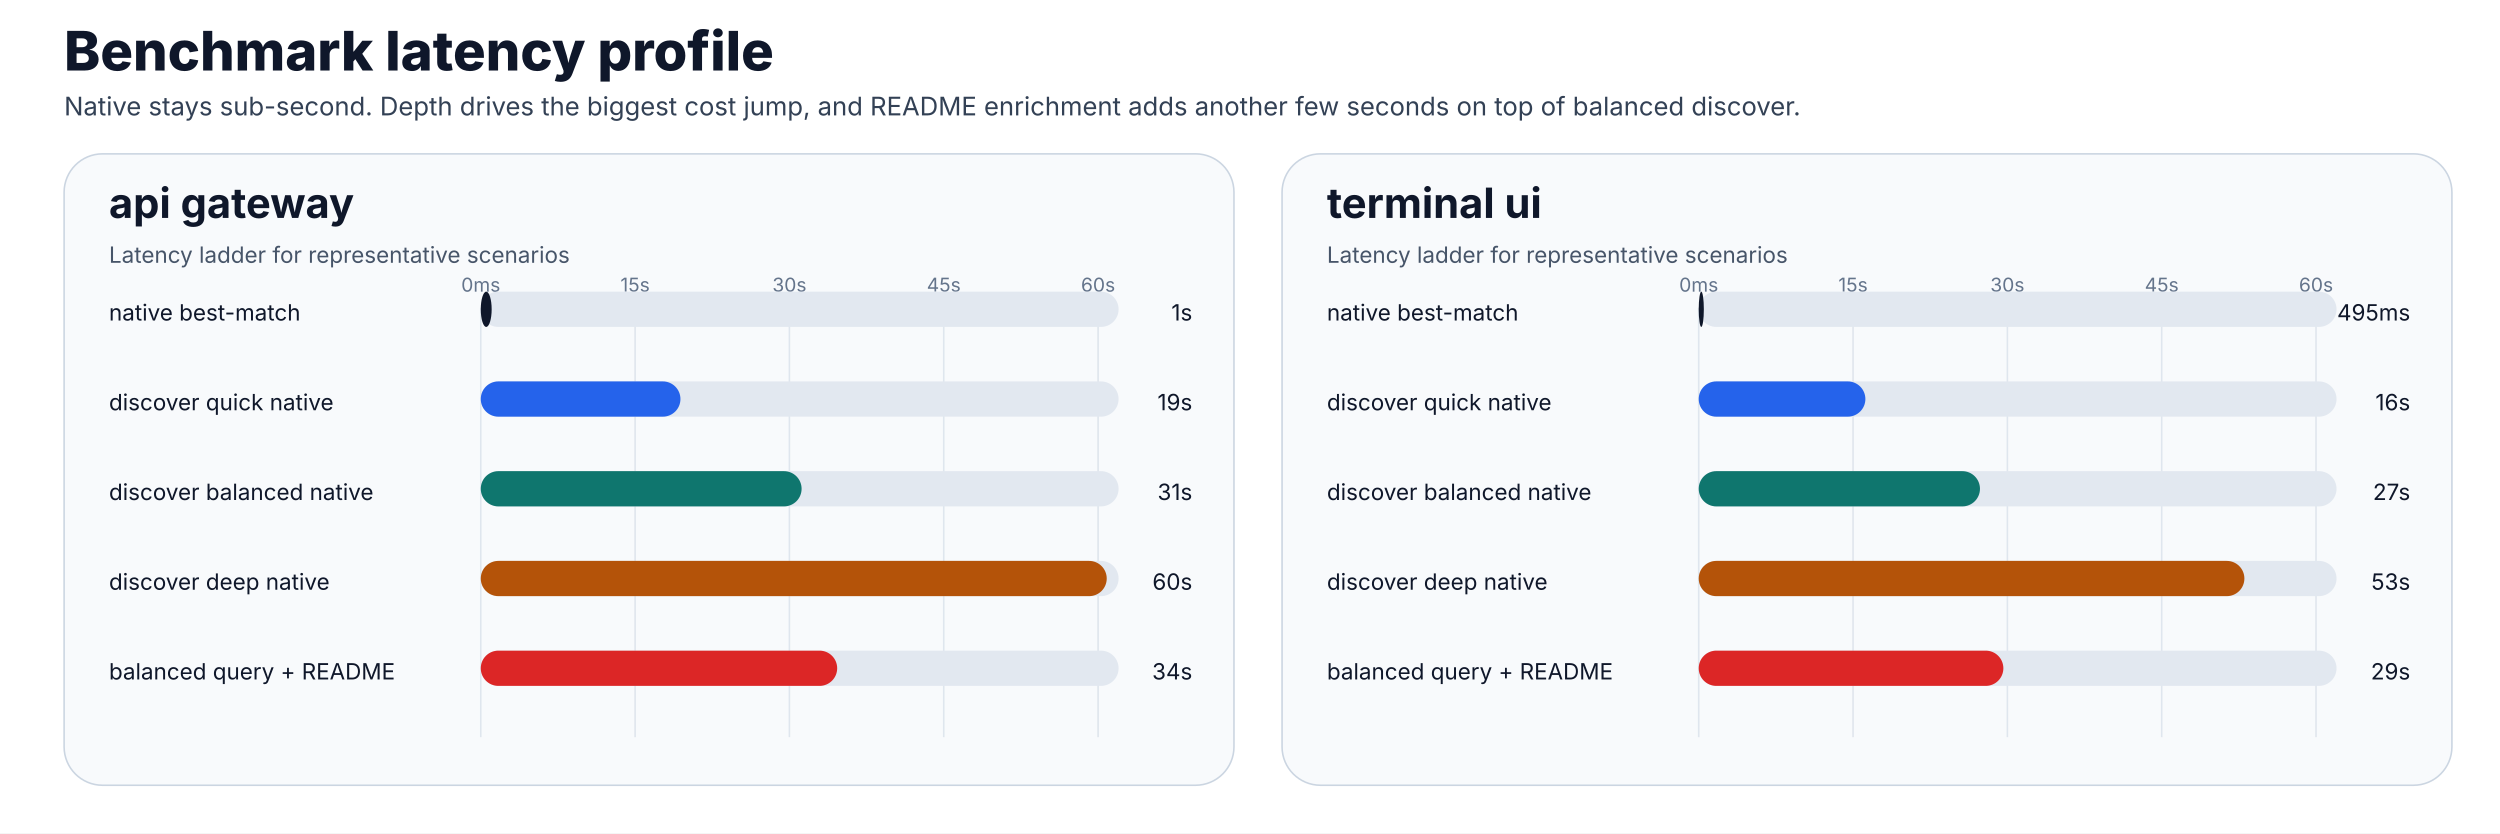
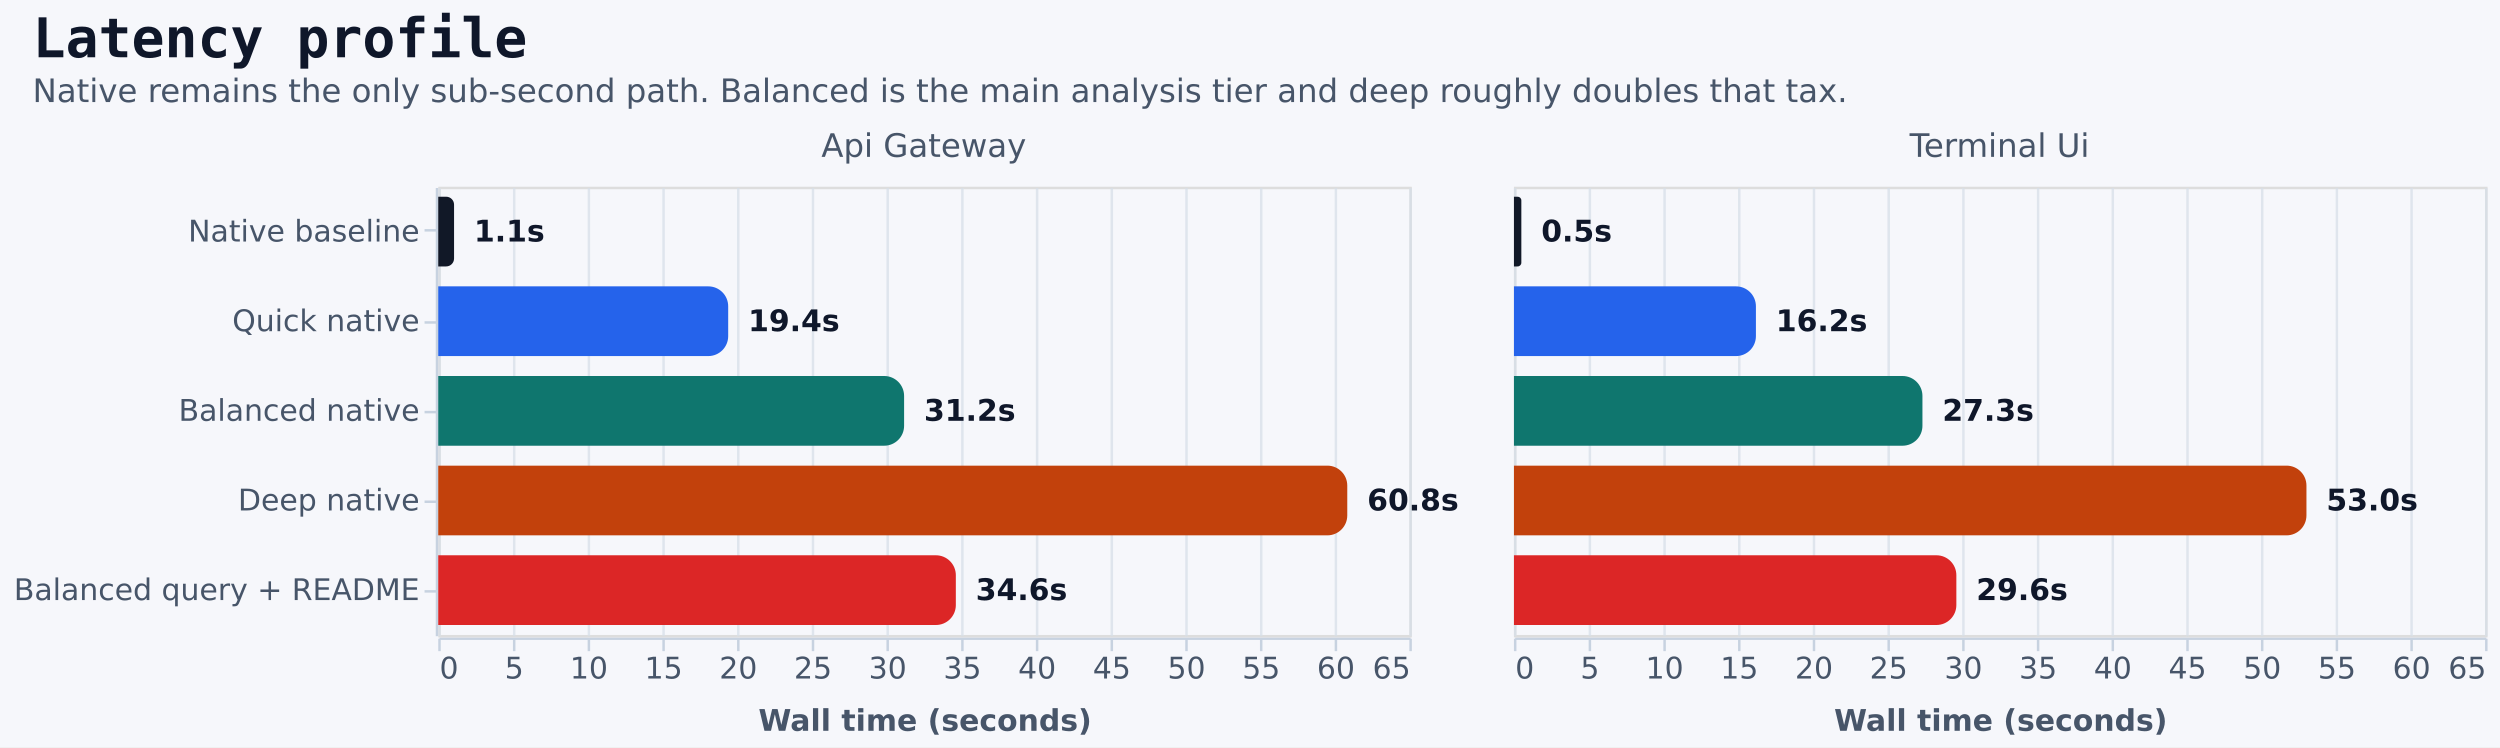
- <svg xmlns="http://www.w3.org/2000/svg" viewBox="0 0 1560 520" width="1560" height="520" role="img">
-   <rect x="0.0" y="0.0" width="1560.0" height="520.0" fill="#ffffff" />
-   <text x="40.0" y="44.0" font-family="Mona Sans, Inter, sans-serif" font-size="34" font-weight="800" fill="#0f172a" text-anchor="start">Benchmark latency profile</text>
-   <text x="40.0" y="72.0" font-family="Mona Sans, Inter, sans-serif" font-size="16" font-weight="400" fill="#334155" text-anchor="start">Native stays sub-second. Depth drives the biggest cost jump, and README enrichment adds another few seconds on top of balanced discover.</text>
-   <rect x="40.0" y="96.0" width="730.0" height="394.0" fill="#f8fafc" rx="24.0" stroke="#cbd5e1" stroke-width="1.0" />
-   <text x="68.0" y="136.0" font-family="Mona Sans, Inter, sans-serif" font-size="26" font-weight="700" fill="#0f172a" text-anchor="start">api gateway</text>
-   <text x="68.0" y="164.0" font-family="Mona Sans, Inter, sans-serif" font-size="14" font-weight="400" fill="#475569" text-anchor="start">Latency ladder for representative scenarios</text>
-   <line x1="300.0" y1="192.0" x2="300.0" y2="460.0" stroke="#cbd5e1" stroke-width="1.0" opacity="0.550" />
-   <text x="300.0" y="182.0" font-family="Mona Sans, Inter, sans-serif" font-size="12" font-weight="400" fill="#64748b" text-anchor="middle">0ms</text>
-   <line x1="396.3" y1="192.0" x2="396.3" y2="460.0" stroke="#cbd5e1" stroke-width="1.0" opacity="0.550" />
-   <text x="396.3" y="182.0" font-family="Mona Sans, Inter, sans-serif" font-size="12" font-weight="400" fill="#64748b" text-anchor="middle">15s</text>
-   <line x1="492.6" y1="192.0" x2="492.6" y2="460.0" stroke="#cbd5e1" stroke-width="1.0" opacity="0.550" />
-   <text x="492.6" y="182.0" font-family="Mona Sans, Inter, sans-serif" font-size="12" font-weight="400" fill="#64748b" text-anchor="middle">30s</text>
-   <line x1="588.9" y1="192.0" x2="588.9" y2="460.0" stroke="#cbd5e1" stroke-width="1.0" opacity="0.550" />
-   <text x="588.9" y="182.0" font-family="Mona Sans, Inter, sans-serif" font-size="12" font-weight="400" fill="#64748b" text-anchor="middle">45s</text>
-   <line x1="685.2" y1="192.0" x2="685.2" y2="460.0" stroke="#cbd5e1" stroke-width="1.0" opacity="0.550" />
-   <text x="685.2" y="182.0" font-family="Mona Sans, Inter, sans-serif" font-size="12" font-weight="400" fill="#64748b" text-anchor="middle">60s</text>
-   <text x="68.0" y="200.0" font-family="Mona Sans, Inter, sans-serif" font-size="14" font-weight="400" fill="#0f172a" text-anchor="start">native best-match</text>
-   <rect x="300.0" y="182.0" width="398.0" height="22.0" fill="#e2e8f0" rx="11.0" />
-   <rect x="300.0" y="182.0" width="6.8" height="22.0" fill="#0f172a" rx="11.0" />
-   <text x="744.0" y="200.0" font-family="Mona Sans, Inter, sans-serif" font-size="14" font-weight="400" fill="#0f172a" text-anchor="end">1s</text>
-   <text x="68.0" y="256.0" font-family="Mona Sans, Inter, sans-serif" font-size="14" font-weight="400" fill="#0f172a" text-anchor="start">discover quick native</text>
-   <rect x="300.0" y="238.0" width="398.0" height="22.0" fill="#e2e8f0" rx="11.0" />
-   <rect x="300.0" y="238.0" width="124.6" height="22.0" fill="#2563eb" rx="11.0" />
-   <text x="744.0" y="256.0" font-family="Mona Sans, Inter, sans-serif" font-size="14" font-weight="400" fill="#0f172a" text-anchor="end">19s</text>
-   <text x="68.0" y="312.0" font-family="Mona Sans, Inter, sans-serif" font-size="14" font-weight="400" fill="#0f172a" text-anchor="start">discover balanced native</text>
-   <rect x="300.0" y="294.0" width="398.0" height="22.0" fill="#e2e8f0" rx="11.0" />
-   <rect x="300.0" y="294.0" width="200.2" height="22.0" fill="#0f766e" rx="11.0" />
-   <text x="744.0" y="312.0" font-family="Mona Sans, Inter, sans-serif" font-size="14" font-weight="400" fill="#0f172a" text-anchor="end">31s</text>
-   <text x="68.0" y="368.0" font-family="Mona Sans, Inter, sans-serif" font-size="14" font-weight="400" fill="#0f172a" text-anchor="start">discover deep native</text>
-   <rect x="300.0" y="350.0" width="398.0" height="22.0" fill="#e2e8f0" rx="11.0" />
-   <rect x="300.0" y="350.0" width="390.6" height="22.0" fill="#b45309" rx="11.0" />
-   <text x="744.0" y="368.0" font-family="Mona Sans, Inter, sans-serif" font-size="14" font-weight="400" fill="#0f172a" text-anchor="end">60s</text>
-   <text x="68.0" y="424.0" font-family="Mona Sans, Inter, sans-serif" font-size="14" font-weight="400" fill="#0f172a" text-anchor="start">balanced query + README</text>
-   <rect x="300.0" y="406.0" width="398.0" height="22.0" fill="#e2e8f0" rx="11.0" />
-   <rect x="300.0" y="406.0" width="222.4" height="22.0" fill="#dc2626" rx="11.0" />
-   <text x="744.0" y="424.0" font-family="Mona Sans, Inter, sans-serif" font-size="14" font-weight="400" fill="#0f172a" text-anchor="end">34s</text>
-   <rect x="800.0" y="96.0" width="730.0" height="394.0" fill="#f8fafc" rx="24.0" stroke="#cbd5e1" stroke-width="1.0" />
-   <text x="828.0" y="136.0" font-family="Mona Sans, Inter, sans-serif" font-size="26" font-weight="700" fill="#0f172a" text-anchor="start">terminal ui</text>
-   <text x="828.0" y="164.0" font-family="Mona Sans, Inter, sans-serif" font-size="14" font-weight="400" fill="#475569" text-anchor="start">Latency ladder for representative scenarios</text>
-   <line x1="1060.0" y1="192.0" x2="1060.0" y2="460.0" stroke="#cbd5e1" stroke-width="1.0" opacity="0.550" />
-   <text x="1060.0" y="182.0" font-family="Mona Sans, Inter, sans-serif" font-size="12" font-weight="400" fill="#64748b" text-anchor="middle">0ms</text>
-   <line x1="1156.3" y1="192.0" x2="1156.3" y2="460.0" stroke="#cbd5e1" stroke-width="1.0" opacity="0.550" />
-   <text x="1156.3" y="182.0" font-family="Mona Sans, Inter, sans-serif" font-size="12" font-weight="400" fill="#64748b" text-anchor="middle">15s</text>
-   <line x1="1252.6" y1="192.0" x2="1252.6" y2="460.0" stroke="#cbd5e1" stroke-width="1.0" opacity="0.550" />
-   <text x="1252.6" y="182.0" font-family="Mona Sans, Inter, sans-serif" font-size="12" font-weight="400" fill="#64748b" text-anchor="middle">30s</text>
-   <line x1="1348.9" y1="192.0" x2="1348.9" y2="460.0" stroke="#cbd5e1" stroke-width="1.0" opacity="0.550" />
-   <text x="1348.9" y="182.0" font-family="Mona Sans, Inter, sans-serif" font-size="12" font-weight="400" fill="#64748b" text-anchor="middle">45s</text>
-   <line x1="1445.2" y1="192.0" x2="1445.2" y2="460.0" stroke="#cbd5e1" stroke-width="1.0" opacity="0.550" />
-   <text x="1445.2" y="182.0" font-family="Mona Sans, Inter, sans-serif" font-size="12" font-weight="400" fill="#64748b" text-anchor="middle">60s</text>
-   <text x="828.0" y="200.0" font-family="Mona Sans, Inter, sans-serif" font-size="14" font-weight="400" fill="#0f172a" text-anchor="start">native best-match</text>
-   <rect x="1060.0" y="182.0" width="398.0" height="22.0" fill="#e2e8f0" rx="11.0" />
-   <rect x="1060.0" y="182.0" width="3.2" height="22.0" fill="#0f172a" rx="11.0" />
-   <text x="1504.0" y="200.0" font-family="Mona Sans, Inter, sans-serif" font-size="14" font-weight="400" fill="#0f172a" text-anchor="end">495ms</text>
-   <text x="828.0" y="256.0" font-family="Mona Sans, Inter, sans-serif" font-size="14" font-weight="400" fill="#0f172a" text-anchor="start">discover quick native</text>
-   <rect x="1060.0" y="238.0" width="398.0" height="22.0" fill="#e2e8f0" rx="11.0" />
-   <rect x="1060.0" y="238.0" width="104.0" height="22.0" fill="#2563eb" rx="11.0" />
-   <text x="1504.0" y="256.0" font-family="Mona Sans, Inter, sans-serif" font-size="14" font-weight="400" fill="#0f172a" text-anchor="end">16s</text>
-   <text x="828.0" y="312.0" font-family="Mona Sans, Inter, sans-serif" font-size="14" font-weight="400" fill="#0f172a" text-anchor="start">discover balanced native</text>
-   <rect x="1060.0" y="294.0" width="398.0" height="22.0" fill="#e2e8f0" rx="11.0" />
-   <rect x="1060.0" y="294.0" width="175.5" height="22.0" fill="#0f766e" rx="11.0" />
-   <text x="1504.0" y="312.0" font-family="Mona Sans, Inter, sans-serif" font-size="14" font-weight="400" fill="#0f172a" text-anchor="end">27s</text>
-   <text x="828.0" y="368.0" font-family="Mona Sans, Inter, sans-serif" font-size="14" font-weight="400" fill="#0f172a" text-anchor="start">discover deep native</text>
-   <rect x="1060.0" y="350.0" width="398.0" height="22.0" fill="#e2e8f0" rx="11.0" />
-   <rect x="1060.0" y="350.0" width="340.5" height="22.0" fill="#b45309" rx="11.0" />
-   <text x="1504.0" y="368.0" font-family="Mona Sans, Inter, sans-serif" font-size="14" font-weight="400" fill="#0f172a" text-anchor="end">53s</text>
-   <text x="828.0" y="424.0" font-family="Mona Sans, Inter, sans-serif" font-size="14" font-weight="400" fill="#0f172a" text-anchor="start">balanced query + README</text>
-   <rect x="1060.0" y="406.0" width="398.0" height="22.0" fill="#e2e8f0" rx="11.0" />
-   <rect x="1060.0" y="406.0" width="190.1" height="22.0" fill="#dc2626" rx="11.0" />
-   <text x="1504.0" y="424.0" font-family="Mona Sans, Inter, sans-serif" font-size="14" font-weight="400" fill="#0f172a" text-anchor="end">29s</text>
+ <svg xmlns="http://www.w3.org/2000/svg" version="1.1" class="marks" width="1004" height="300" viewBox="0 0 1004 300">
+   <rect width="1004" height="300" fill="#f6f7fb" />
+   <g fill="none" stroke-miterlimit="10" transform="translate(176,75)">
+     <g class="mark-group role-frame root" role="graphics-object" aria-roledescription="group mark container">
+       <g transform="translate(0,0)">
+         <path class="background" aria-hidden="true" d="M0,0h0v0h0Z" />
+         <g>
+           <g class="mark-group role-row-header row_header" role="graphics-object" aria-roledescription="group mark container">
+             <g transform="translate(-1,0)">
+               <path class="background" aria-hidden="true" d="M0,0h0v180h0Z" />
+               <g>
+                 <g class="mark-group role-axis" role="graphics-symbol" aria-roledescription="axis" aria-label="Y-axis for a discrete scale with 5 values: Native baseline, Quick native, Balanced native, Deep native, Balanced query + README">
+                   <g transform="translate(0.5,0.5)">
+                     <path class="background" aria-hidden="true" d="M0,0h0v0h0Z" pointer-events="none" />
+                     <g>
+                       <g class="mark-rule role-axis-tick" pointer-events="none">
+                         <line transform="translate(0,17)" x2="-5" y2="0" stroke="#c7d2e0" stroke-width="1" opacity="1" />
+                         <line transform="translate(0,54)" x2="-5" y2="0" stroke="#c7d2e0" stroke-width="1" opacity="1" />
+                         <line transform="translate(0,90)" x2="-5" y2="0" stroke="#c7d2e0" stroke-width="1" opacity="1" />
+                         <line transform="translate(0,126)" x2="-5" y2="0" stroke="#c7d2e0" stroke-width="1" opacity="1" />
+                         <line transform="translate(0,162)" x2="-5" y2="0" stroke="#c7d2e0" stroke-width="1" opacity="1" />
+                       </g>
+                       <g class="mark-text role-axis-label" pointer-events="none">
+                         <text text-anchor="end" transform="translate(-7,21.5)" font-family="Mona Sans, DejaVu Sans, Arial, sans-serif" font-size="12px" fill="#475569" opacity="1">Native baseline</text>
+                         <text text-anchor="end" transform="translate(-7,57.5)" font-family="Mona Sans, DejaVu Sans, Arial, sans-serif" font-size="12px" fill="#475569" opacity="1">Quick native</text>
+                         <text text-anchor="end" transform="translate(-7,93.5)" font-family="Mona Sans, DejaVu Sans, Arial, sans-serif" font-size="12px" fill="#475569" opacity="1">Balanced native</text>
+                         <text text-anchor="end" transform="translate(-7,129.5)" font-family="Mona Sans, DejaVu Sans, Arial, sans-serif" font-size="12px" fill="#475569" opacity="1">Deep native</text>
+                         <text text-anchor="end" transform="translate(-7,165.5)" font-family="Mona Sans, DejaVu Sans, Arial, sans-serif" font-size="12px" fill="#475569" opacity="1">Balanced query + README</text>
+                       </g>
+                       <g class="mark-rule role-axis-domain" pointer-events="none">
+                         <line transform="translate(0,0)" x2="0" y2="180" stroke="#c7d2e0" stroke-width="1" opacity="1" />
+                       </g>
+                     </g>
+                     <path class="foreground" aria-hidden="true" d="" pointer-events="none" display="none" />
+                   </g>
+                 </g>
+               </g>
+               <path class="foreground" aria-hidden="true" d="" display="none" />
+             </g>
+           </g>
+           <g class="mark-group role-column-header column_header" role="graphics-object" aria-roledescription="group mark container">
+             <g transform="translate(0,-1)">
+               <path class="background" aria-hidden="true" d="M0,0h390v0h-390Z" />
+               <g>
+                 <g class="mark-group role-title">
+                   <g transform="translate(195,-21)">
+                     <path class="background" aria-hidden="true" d="M0,0h0v0h0Z" pointer-events="none" />
+                     <g>
+                       <g class="mark-text role-title-text" role="graphics-symbol" aria-roledescription="title" aria-label="Title text 'Api Gateway'" pointer-events="none">
+                         <text text-anchor="middle" transform="translate(0,10)" font-family="Mona Sans, DejaVu Sans, Arial, sans-serif" font-size="13px" fill="#475569" opacity="1">Api Gateway</text>
+                       </g>
+                     </g>
+                     <path class="foreground" aria-hidden="true" d="" pointer-events="none" display="none" />
+                   </g>
+                 </g>
+               </g>
+               <path class="foreground" aria-hidden="true" d="" display="none" />
+             </g>
+             <g transform="translate(432,-1)">
+               <path class="background" aria-hidden="true" d="M0,0h390v0h-390Z" />
+               <g>
+                 <g class="mark-group role-title">
+                   <g transform="translate(195,-21)">
+                     <path class="background" aria-hidden="true" d="M0,0h0v0h0Z" pointer-events="none" />
+                     <g>
+                       <g class="mark-text role-title-text" role="graphics-symbol" aria-roledescription="title" aria-label="Title text 'Terminal Ui'" pointer-events="none">
+                         <text text-anchor="middle" transform="translate(0,10)" font-family="Mona Sans, DejaVu Sans, Arial, sans-serif" font-size="13px" fill="#475569" opacity="1">Terminal Ui</text>
+                       </g>
+                     </g>
+                     <path class="foreground" aria-hidden="true" d="" pointer-events="none" display="none" />
+                   </g>
+                 </g>
+               </g>
+               <path class="foreground" aria-hidden="true" d="" display="none" />
+             </g>
+           </g>
+           <g class="mark-group role-column-footer column_footer" role="graphics-object" aria-roledescription="group mark container">
+             <g transform="translate(0,181)">
+               <path class="background" aria-hidden="true" d="M0,0h390v0h-390Z" />
+               <g>
+                 <g class="mark-group role-axis" role="graphics-symbol" aria-roledescription="axis" aria-label="X-axis titled 'Wall time (seconds)' for a linear scale with values from 0 to 65">
+                   <g transform="translate(0.5,0.5)">
+                     <path class="background" aria-hidden="true" d="M0,0h0v0h0Z" pointer-events="none" />
+                     <g>
+                       <g class="mark-rule role-axis-tick" pointer-events="none">
+                         <line transform="translate(0,0)" x2="0" y2="5" stroke="#c7d2e0" stroke-width="1" opacity="1" />
+                         <line transform="translate(30,0)" x2="0" y2="5" stroke="#c7d2e0" stroke-width="1" opacity="1" />
+                         <line transform="translate(60,0)" x2="0" y2="5" stroke="#c7d2e0" stroke-width="1" opacity="1" />
+                         <line transform="translate(90,0)" x2="0" y2="5" stroke="#c7d2e0" stroke-width="1" opacity="1" />
+                         <line transform="translate(120,0)" x2="0" y2="5" stroke="#c7d2e0" stroke-width="1" opacity="1" />
+                         <line transform="translate(150,0)" x2="0" y2="5" stroke="#c7d2e0" stroke-width="1" opacity="1" />
+                         <line transform="translate(180,0)" x2="0" y2="5" stroke="#c7d2e0" stroke-width="1" opacity="1" />
+                         <line transform="translate(210,0)" x2="0" y2="5" stroke="#c7d2e0" stroke-width="1" opacity="1" />
+                         <line transform="translate(240,0)" x2="0" y2="5" stroke="#c7d2e0" stroke-width="1" opacity="1" />
+                         <line transform="translate(270,0)" x2="0" y2="5" stroke="#c7d2e0" stroke-width="1" opacity="1" />
+                         <line transform="translate(300,0)" x2="0" y2="5" stroke="#c7d2e0" stroke-width="1" opacity="1" />
+                         <line transform="translate(330,0)" x2="0" y2="5" stroke="#c7d2e0" stroke-width="1" opacity="1" />
+                         <line transform="translate(360,0)" x2="0" y2="5" stroke="#c7d2e0" stroke-width="1" opacity="1" />
+                         <line transform="translate(390,0)" x2="0" y2="5" stroke="#c7d2e0" stroke-width="1" opacity="1" />
+                       </g>
+                       <g class="mark-text role-axis-label" pointer-events="none">
+                         <text text-anchor="start" transform="translate(0,16)" font-family="Mona Sans, DejaVu Sans, Arial, sans-serif" font-size="12px" fill="#475569" opacity="1">0</text>
+                         <text text-anchor="middle" transform="translate(30,16)" font-family="Mona Sans, DejaVu Sans, Arial, sans-serif" font-size="12px" fill="#475569" opacity="1">5</text>
+                         <text text-anchor="middle" transform="translate(60,16)" font-family="Mona Sans, DejaVu Sans, Arial, sans-serif" font-size="12px" fill="#475569" opacity="1">10</text>
+                         <text text-anchor="middle" transform="translate(90,16)" font-family="Mona Sans, DejaVu Sans, Arial, sans-serif" font-size="12px" fill="#475569" opacity="1">15</text>
+                         <text text-anchor="middle" transform="translate(120,16)" font-family="Mona Sans, DejaVu Sans, Arial, sans-serif" font-size="12px" fill="#475569" opacity="1">20</text>
+                         <text text-anchor="middle" transform="translate(150,16)" font-family="Mona Sans, DejaVu Sans, Arial, sans-serif" font-size="12px" fill="#475569" opacity="1">25</text>
+                         <text text-anchor="middle" transform="translate(180,16)" font-family="Mona Sans, DejaVu Sans, Arial, sans-serif" font-size="12px" fill="#475569" opacity="1">30</text>
+                         <text text-anchor="middle" transform="translate(210,16)" font-family="Mona Sans, DejaVu Sans, Arial, sans-serif" font-size="12px" fill="#475569" opacity="1">35</text>
+                         <text text-anchor="middle" transform="translate(240,16)" font-family="Mona Sans, DejaVu Sans, Arial, sans-serif" font-size="12px" fill="#475569" opacity="1">40</text>
+                         <text text-anchor="middle" transform="translate(270,16)" font-family="Mona Sans, DejaVu Sans, Arial, sans-serif" font-size="12px" fill="#475569" opacity="1">45</text>
+                         <text text-anchor="middle" transform="translate(300,16)" font-family="Mona Sans, DejaVu Sans, Arial, sans-serif" font-size="12px" fill="#475569" opacity="1">50</text>
+                         <text text-anchor="middle" transform="translate(330,16)" font-family="Mona Sans, DejaVu Sans, Arial, sans-serif" font-size="12px" fill="#475569" opacity="1">55</text>
+                         <text text-anchor="middle" transform="translate(360,16)" font-family="Mona Sans, DejaVu Sans, Arial, sans-serif" font-size="12px" fill="#475569" opacity="1">60</text>
+                         <text text-anchor="end" transform="translate(390,16)" font-family="Mona Sans, DejaVu Sans, Arial, sans-serif" font-size="12px" fill="#475569" opacity="1">65</text>
+                       </g>
+                       <g class="mark-rule role-axis-domain" pointer-events="none">
+                         <line transform="translate(0,0)" x2="390" y2="0" stroke="#c7d2e0" stroke-width="1" opacity="1" />
+                       </g>
+                       <g class="mark-text role-axis-title" pointer-events="none">
+                         <text text-anchor="middle" transform="translate(195,37)" font-family="Mona Sans, DejaVu Sans, Arial, sans-serif" font-size="12px" font-weight="bold" fill="#475569" opacity="1">Wall time (seconds)</text>
+                       </g>
+                     </g>
+                     <path class="foreground" aria-hidden="true" d="" pointer-events="none" display="none" />
+                   </g>
+                 </g>
+               </g>
+               <path class="foreground" aria-hidden="true" d="" display="none" />
+             </g>
+             <g transform="translate(432,181)">
+               <path class="background" aria-hidden="true" d="M0,0h390v0h-390Z" />
+               <g>
+                 <g class="mark-group role-axis" role="graphics-symbol" aria-roledescription="axis" aria-label="X-axis titled 'Wall time (seconds)' for a linear scale with values from 0 to 65">
+                   <g transform="translate(0.5,0.5)">
+                     <path class="background" aria-hidden="true" d="M0,0h0v0h0Z" pointer-events="none" />
+                     <g>
+                       <g class="mark-rule role-axis-tick" pointer-events="none">
+                         <line transform="translate(0,0)" x2="0" y2="5" stroke="#c7d2e0" stroke-width="1" opacity="1" />
+                         <line transform="translate(30,0)" x2="0" y2="5" stroke="#c7d2e0" stroke-width="1" opacity="1" />
+                         <line transform="translate(60,0)" x2="0" y2="5" stroke="#c7d2e0" stroke-width="1" opacity="1" />
+                         <line transform="translate(90,0)" x2="0" y2="5" stroke="#c7d2e0" stroke-width="1" opacity="1" />
+                         <line transform="translate(120,0)" x2="0" y2="5" stroke="#c7d2e0" stroke-width="1" opacity="1" />
+                         <line transform="translate(150,0)" x2="0" y2="5" stroke="#c7d2e0" stroke-width="1" opacity="1" />
+                         <line transform="translate(180,0)" x2="0" y2="5" stroke="#c7d2e0" stroke-width="1" opacity="1" />
+                         <line transform="translate(210,0)" x2="0" y2="5" stroke="#c7d2e0" stroke-width="1" opacity="1" />
+                         <line transform="translate(240,0)" x2="0" y2="5" stroke="#c7d2e0" stroke-width="1" opacity="1" />
+                         <line transform="translate(270,0)" x2="0" y2="5" stroke="#c7d2e0" stroke-width="1" opacity="1" />
+                         <line transform="translate(300,0)" x2="0" y2="5" stroke="#c7d2e0" stroke-width="1" opacity="1" />
+                         <line transform="translate(330,0)" x2="0" y2="5" stroke="#c7d2e0" stroke-width="1" opacity="1" />
+                         <line transform="translate(360,0)" x2="0" y2="5" stroke="#c7d2e0" stroke-width="1" opacity="1" />
+                         <line transform="translate(390,0)" x2="0" y2="5" stroke="#c7d2e0" stroke-width="1" opacity="1" />
+                       </g>
+                       <g class="mark-text role-axis-label" pointer-events="none">
+                         <text text-anchor="start" transform="translate(0,16)" font-family="Mona Sans, DejaVu Sans, Arial, sans-serif" font-size="12px" fill="#475569" opacity="1">0</text>
+                         <text text-anchor="middle" transform="translate(30,16)" font-family="Mona Sans, DejaVu Sans, Arial, sans-serif" font-size="12px" fill="#475569" opacity="1">5</text>
+                         <text text-anchor="middle" transform="translate(60,16)" font-family="Mona Sans, DejaVu Sans, Arial, sans-serif" font-size="12px" fill="#475569" opacity="1">10</text>
+                         <text text-anchor="middle" transform="translate(90,16)" font-family="Mona Sans, DejaVu Sans, Arial, sans-serif" font-size="12px" fill="#475569" opacity="1">15</text>
+                         <text text-anchor="middle" transform="translate(120,16)" font-family="Mona Sans, DejaVu Sans, Arial, sans-serif" font-size="12px" fill="#475569" opacity="1">20</text>
+                         <text text-anchor="middle" transform="translate(150,16)" font-family="Mona Sans, DejaVu Sans, Arial, sans-serif" font-size="12px" fill="#475569" opacity="1">25</text>
+                         <text text-anchor="middle" transform="translate(180,16)" font-family="Mona Sans, DejaVu Sans, Arial, sans-serif" font-size="12px" fill="#475569" opacity="1">30</text>
+                         <text text-anchor="middle" transform="translate(210,16)" font-family="Mona Sans, DejaVu Sans, Arial, sans-serif" font-size="12px" fill="#475569" opacity="1">35</text>
+                         <text text-anchor="middle" transform="translate(240,16)" font-family="Mona Sans, DejaVu Sans, Arial, sans-serif" font-size="12px" fill="#475569" opacity="1">40</text>
+                         <text text-anchor="middle" transform="translate(270,16)" font-family="Mona Sans, DejaVu Sans, Arial, sans-serif" font-size="12px" fill="#475569" opacity="1">45</text>
+                         <text text-anchor="middle" transform="translate(300,16)" font-family="Mona Sans, DejaVu Sans, Arial, sans-serif" font-size="12px" fill="#475569" opacity="1">50</text>
+                         <text text-anchor="middle" transform="translate(330,16)" font-family="Mona Sans, DejaVu Sans, Arial, sans-serif" font-size="12px" fill="#475569" opacity="1">55</text>
+                         <text text-anchor="middle" transform="translate(360,16)" font-family="Mona Sans, DejaVu Sans, Arial, sans-serif" font-size="12px" fill="#475569" opacity="1">60</text>
+                         <text text-anchor="end" transform="translate(390,16)" font-family="Mona Sans, DejaVu Sans, Arial, sans-serif" font-size="12px" fill="#475569" opacity="1">65</text>
+                       </g>
+                       <g class="mark-rule role-axis-domain" pointer-events="none">
+                         <line transform="translate(0,0)" x2="390" y2="0" stroke="#c7d2e0" stroke-width="1" opacity="1" />
+                       </g>
+                       <g class="mark-text role-axis-title" pointer-events="none">
+                         <text text-anchor="middle" transform="translate(195,37)" font-family="Mona Sans, DejaVu Sans, Arial, sans-serif" font-size="12px" font-weight="bold" fill="#475569" opacity="1">Wall time (seconds)</text>
+                       </g>
+                     </g>
+                     <path class="foreground" aria-hidden="true" d="" pointer-events="none" display="none" />
+                   </g>
+                 </g>
+               </g>
+               <path class="foreground" aria-hidden="true" d="" display="none" />
+             </g>
+           </g>
+           <g class="mark-group role-scope cell" role="graphics-object" aria-roledescription="group mark container">
+             <g transform="translate(0,0)">
+               <path class="background" aria-hidden="true" d="M0.5,0.5h390v180h-390Z" stroke="#ddd" />
+               <g>
+                 <g class="mark-group role-axis" aria-hidden="true">
+                   <g transform="translate(0.5,180.5)">
+                     <path class="background" aria-hidden="true" d="M0,0h0v0h0Z" pointer-events="none" />
+                     <g>
+                       <g class="mark-rule role-axis-grid" pointer-events="none">
+                         <line transform="translate(0,0)" x2="0" y2="-180" stroke="#d7dee8" stroke-opacity="0.75" stroke-width="1" opacity="1" />
+                         <line transform="translate(30,0)" x2="0" y2="-180" stroke="#d7dee8" stroke-opacity="0.75" stroke-width="1" opacity="1" />
+                         <line transform="translate(60,0)" x2="0" y2="-180" stroke="#d7dee8" stroke-opacity="0.75" stroke-width="1" opacity="1" />
+                         <line transform="translate(90,0)" x2="0" y2="-180" stroke="#d7dee8" stroke-opacity="0.75" stroke-width="1" opacity="1" />
+                         <line transform="translate(120,0)" x2="0" y2="-180" stroke="#d7dee8" stroke-opacity="0.75" stroke-width="1" opacity="1" />
+                         <line transform="translate(150,0)" x2="0" y2="-180" stroke="#d7dee8" stroke-opacity="0.75" stroke-width="1" opacity="1" />
+                         <line transform="translate(180,0)" x2="0" y2="-180" stroke="#d7dee8" stroke-opacity="0.75" stroke-width="1" opacity="1" />
+                         <line transform="translate(210,0)" x2="0" y2="-180" stroke="#d7dee8" stroke-opacity="0.75" stroke-width="1" opacity="1" />
+                         <line transform="translate(240,0)" x2="0" y2="-180" stroke="#d7dee8" stroke-opacity="0.75" stroke-width="1" opacity="1" />
+                         <line transform="translate(270,0)" x2="0" y2="-180" stroke="#d7dee8" stroke-opacity="0.75" stroke-width="1" opacity="1" />
+                         <line transform="translate(300,0)" x2="0" y2="-180" stroke="#d7dee8" stroke-opacity="0.75" stroke-width="1" opacity="1" />
+                         <line transform="translate(330,0)" x2="0" y2="-180" stroke="#d7dee8" stroke-opacity="0.75" stroke-width="1" opacity="1" />
+                         <line transform="translate(360,0)" x2="0" y2="-180" stroke="#d7dee8" stroke-opacity="0.75" stroke-width="1" opacity="1" />
+                         <line transform="translate(390,0)" x2="0" y2="-180" stroke="#d7dee8" stroke-opacity="0.75" stroke-width="1" opacity="1" />
+                       </g>
+                     </g>
+                     <path class="foreground" aria-hidden="true" d="" pointer-events="none" display="none" />
+                   </g>
+                 </g>
+                 <g class="mark-group role-scope" role="graphics-object" aria-roledescription="group mark container">
+                   <g transform="translate(0,4)">
+                     <path class="background" aria-hidden="true" d="M0,0L3.174,0C4.926,0,6.348,1.422,6.348,3.174L6.348,24.826C6.348,26.578,4.926,28,3.174,28L0,28C0,28,0,28,0,28L0,0C0,0,0,0,0,0Z" />
+                     <g clip-path="url(#clip1)">
+                       <g class="mark-group role-scope" role="graphics-object" aria-roledescription="group mark container">
+                         <g transform="translate(0,0)">
+                           <path class="background" aria-hidden="true" d="M0,0h0v28h0Z" />
+                           <g>
+                             <g class="mark-rect role-mark child_layer_0_marks" role="graphics-object" aria-roledescription="rect mark container">
+                               <path aria-label="Wall time (seconds): 1.058; scenario_label: Native baseline; scenario: native-best-match; Query: Api Gateway; Scenario: Native baseline; Duration (s): 1.06" role="graphics-symbol" aria-roledescription="bar" d="M0,0h6.348v28h-6.348Z" fill="#111827" />
+                             </g>
+                           </g>
+                           <path class="foreground" aria-hidden="true" d="" display="none" />
+                         </g>
+                       </g>
+                     </g>
+                     <path class="foreground" aria-hidden="true" d="" display="none" />
+                   </g>
+                   <g transform="translate(0,40)">
+                     <path class="background" aria-hidden="true" d="M0,0L108.442,0C112.857,0,116.442,3.585,116.442,8L116.442,20C116.442,24.415,112.857,28,108.442,28L0,28C0,28,0,28,0,28L0,0C0,0,0,0,0,0Z" />
+                     <g clip-path="url(#clip2)">
+                       <g class="mark-group role-scope" role="graphics-object" aria-roledescription="group mark container">
+                         <g transform="translate(0,0)">
+                           <path class="background" aria-hidden="true" d="M0,0h0v28h0Z" />
+                           <g>
+                             <g class="mark-rect role-mark child_layer_0_marks" role="graphics-object" aria-roledescription="rect mark container">
+                               <path aria-label="Wall time (seconds): 19.407; scenario_label: Quick native; scenario: discover-quick-native; Query: Api Gateway; Scenario: Quick native; Duration (s): 19.41" role="graphics-symbol" aria-roledescription="bar" d="M0,0h116.442v28h-116.442Z" fill="#2563eb" />
+                             </g>
+                           </g>
+                           <path class="foreground" aria-hidden="true" d="" display="none" />
+                         </g>
+                       </g>
+                     </g>
+                     <path class="foreground" aria-hidden="true" d="" display="none" />
+                   </g>
+                   <g transform="translate(0,76)">
+                     <path class="background" aria-hidden="true" d="M0,0L179.086,0C183.501,0,187.086,3.585,187.086,8L187.086,20C187.086,24.415,183.501,28,179.086,28L0,28C0,28,0,28,0,28L0,0C0,0,0,0,0,0Z" />
+                     <g clip-path="url(#clip3)">
+                       <g class="mark-group role-scope" role="graphics-object" aria-roledescription="group mark container">
+                         <g transform="translate(0,0)">
+                           <path class="background" aria-hidden="true" d="M0,0h0v28h0Z" />
+                           <g>
+                             <g class="mark-rect role-mark child_layer_0_marks" role="graphics-object" aria-roledescription="rect mark container">
+                               <path aria-label="Wall time (seconds): 31.181; scenario_label: Balanced native; scenario: discover-balanced-native; Query: Api Gateway; Scenario: Balanced native; Duration (s): 31.18" role="graphics-symbol" aria-roledescription="bar" d="M0,0h187.086v28h-187.086Z" fill="#0f766e" />
+                             </g>
+                           </g>
+                           <path class="foreground" aria-hidden="true" d="" display="none" />
+                         </g>
+                       </g>
+                     </g>
+                     <path class="foreground" aria-hidden="true" d="" display="none" />
+                   </g>
+                   <g transform="translate(0,112)">
+                     <path class="background" aria-hidden="true" d="M0,0L357.064,0C361.479,0,365.064,3.585,365.064,8L365.064,20C365.064,24.415,361.479,28,357.064,28L0,28C0,28,0,28,0,28L0,0C0,0,0,0,0,0Z" />
+                     <g clip-path="url(#clip4)">
+                       <g class="mark-group role-scope" role="graphics-object" aria-roledescription="group mark container">
+                         <g transform="translate(0,0)">
+                           <path class="background" aria-hidden="true" d="M0,0h0v28h0Z" />
+                           <g>
+                             <g class="mark-rect role-mark child_layer_0_marks" role="graphics-object" aria-roledescription="rect mark container">
+                               <path aria-label="Wall time (seconds): 60.844; scenario_label: Deep native; scenario: discover-deep-native; Query: Api Gateway; Scenario: Deep native; Duration (s): 60.84" role="graphics-symbol" aria-roledescription="bar" d="M0,0h365.064v28h-365.064Z" fill="#c2410c" />
+                             </g>
+                           </g>
+                           <path class="foreground" aria-hidden="true" d="" display="none" />
+                         </g>
+                       </g>
+                     </g>
+                     <path class="foreground" aria-hidden="true" d="" display="none" />
+                   </g>
+                   <g transform="translate(0,148)">
+                     <path class="background" aria-hidden="true" d="M0,0L199.864,0C204.279,0,207.864,3.585,207.864,8L207.864,20C207.864,24.415,204.279,28,199.864,28L0,28C0,28,0,28,0,28L0,0C0,0,0,0,0,0Z" />
+                     <g clip-path="url(#clip5)">
+                       <g class="mark-group role-scope" role="graphics-object" aria-roledescription="group mark container">
+                         <g transform="translate(0,0)">
+                           <path class="background" aria-hidden="true" d="M0,0h0v28h0Z" />
+                           <g>
+                             <g class="mark-rect role-mark child_layer_0_marks" role="graphics-object" aria-roledescription="rect mark container">
+                               <path aria-label="Wall time (seconds): 34.644; scenario_label: Balanced query + README; scenario: discover-balanced-query-readme; Query: Api Gateway; Scenario: Balanced query + README; Duration (s): 34.64" role="graphics-symbol" aria-roledescription="bar" d="M0,0h207.864v28h-207.864Z" fill="#dc2626" />
+                             </g>
+                           </g>
+                           <path class="foreground" aria-hidden="true" d="" display="none" />
+                         </g>
+                       </g>
+                     </g>
+                     <path class="foreground" aria-hidden="true" d="" display="none" />
+                   </g>
+                 </g>
+                 <g class="mark-text role-mark child_layer_1_marks" role="graphics-object" aria-roledescription="text mark container">
+                   <text aria-label="duration_s: 1.058; scenario_label: Native baseline; value_label: 1.1s" role="graphics-symbol" aria-roledescription="text mark" text-anchor="start" transform="translate(14.348,22)" font-family="Mona Sans, DejaVu Sans, Arial, sans-serif" font-size="12px" font-weight="600" fill="#0f172a">1.1s</text>
+                   <text aria-label="duration_s: 19.407; scenario_label: Quick native; value_label: 19.4s" role="graphics-symbol" aria-roledescription="text mark" text-anchor="start" transform="translate(124.442,58)" font-family="Mona Sans, DejaVu Sans, Arial, sans-serif" font-size="12px" font-weight="600" fill="#0f172a">19.4s</text>
+                   <text aria-label="duration_s: 31.181; scenario_label: Balanced native; value_label: 31.2s" role="graphics-symbol" aria-roledescription="text mark" text-anchor="start" transform="translate(195.086,94)" font-family="Mona Sans, DejaVu Sans, Arial, sans-serif" font-size="12px" font-weight="600" fill="#0f172a">31.2s</text>
+                   <text aria-label="duration_s: 60.844; scenario_label: Deep native; value_label: 60.8s" role="graphics-symbol" aria-roledescription="text mark" text-anchor="start" transform="translate(373.064,130)" font-family="Mona Sans, DejaVu Sans, Arial, sans-serif" font-size="12px" font-weight="600" fill="#0f172a">60.8s</text>
+                   <text aria-label="duration_s: 34.644; scenario_label: Balanced query + README; value_label: 34.6s" role="graphics-symbol" aria-roledescription="text mark" text-anchor="start" transform="translate(215.864,166)" font-family="Mona Sans, DejaVu Sans, Arial, sans-serif" font-size="12px" font-weight="600" fill="#0f172a">34.6s</text>
+                 </g>
+               </g>
+               <path class="foreground" aria-hidden="true" d="" display="none" />
+             </g>
+             <g transform="translate(432,0)">
+               <path class="background" aria-hidden="true" d="M0.5,0.5h390v180h-390Z" stroke="#ddd" />
+               <g>
+                 <g class="mark-group role-axis" aria-hidden="true">
+                   <g transform="translate(0.5,180.5)">
+                     <path class="background" aria-hidden="true" d="M0,0h0v0h0Z" pointer-events="none" />
+                     <g>
+                       <g class="mark-rule role-axis-grid" pointer-events="none">
+                         <line transform="translate(0,0)" x2="0" y2="-180" stroke="#d7dee8" stroke-opacity="0.75" stroke-width="1" opacity="1" />
+                         <line transform="translate(30,0)" x2="0" y2="-180" stroke="#d7dee8" stroke-opacity="0.75" stroke-width="1" opacity="1" />
+                         <line transform="translate(60,0)" x2="0" y2="-180" stroke="#d7dee8" stroke-opacity="0.75" stroke-width="1" opacity="1" />
+                         <line transform="translate(90,0)" x2="0" y2="-180" stroke="#d7dee8" stroke-opacity="0.75" stroke-width="1" opacity="1" />
+                         <line transform="translate(120,0)" x2="0" y2="-180" stroke="#d7dee8" stroke-opacity="0.75" stroke-width="1" opacity="1" />
+                         <line transform="translate(150,0)" x2="0" y2="-180" stroke="#d7dee8" stroke-opacity="0.75" stroke-width="1" opacity="1" />
+                         <line transform="translate(180,0)" x2="0" y2="-180" stroke="#d7dee8" stroke-opacity="0.75" stroke-width="1" opacity="1" />
+                         <line transform="translate(210,0)" x2="0" y2="-180" stroke="#d7dee8" stroke-opacity="0.75" stroke-width="1" opacity="1" />
+                         <line transform="translate(240,0)" x2="0" y2="-180" stroke="#d7dee8" stroke-opacity="0.75" stroke-width="1" opacity="1" />
+                         <line transform="translate(270,0)" x2="0" y2="-180" stroke="#d7dee8" stroke-opacity="0.75" stroke-width="1" opacity="1" />
+                         <line transform="translate(300,0)" x2="0" y2="-180" stroke="#d7dee8" stroke-opacity="0.75" stroke-width="1" opacity="1" />
+                         <line transform="translate(330,0)" x2="0" y2="-180" stroke="#d7dee8" stroke-opacity="0.75" stroke-width="1" opacity="1" />
+                         <line transform="translate(360,0)" x2="0" y2="-180" stroke="#d7dee8" stroke-opacity="0.75" stroke-width="1" opacity="1" />
+                         <line transform="translate(390,0)" x2="0" y2="-180" stroke="#d7dee8" stroke-opacity="0.75" stroke-width="1" opacity="1" />
+                       </g>
+                     </g>
+                     <path class="foreground" aria-hidden="true" d="" pointer-events="none" display="none" />
+                   </g>
+                 </g>
+                 <g class="mark-group role-scope" role="graphics-object" aria-roledescription="group mark container">
+                   <g transform="translate(0,4)">
+                     <path class="background" aria-hidden="true" d="M0,0L1.485,0C2.305,0,2.97,0.665,2.97,1.485L2.97,26.515C2.97,27.335,2.305,28,1.485,28L0,28C0,28,0,28,0,28L0,0C0,0,0,0,0,0Z" />
+                     <g clip-path="url(#clip6)">
+                       <g class="mark-group role-scope" role="graphics-object" aria-roledescription="group mark container">
+                         <g transform="translate(0,0)">
+                           <path class="background" aria-hidden="true" d="M0,0h0v28h0Z" />
+                           <g>
+                             <g class="mark-rect role-mark child_layer_0_marks" role="graphics-object" aria-roledescription="rect mark container">
+                               <path aria-label="Wall time (seconds): 0.495; scenario_label: Native baseline; scenario: native-best-match; Query: Terminal Ui; Scenario: Native baseline; Duration (s): 0.49" role="graphics-symbol" aria-roledescription="bar" d="M0,0h2.97v28h-2.97Z" fill="#111827" />
+                             </g>
+                           </g>
+                           <path class="foreground" aria-hidden="true" d="" display="none" />
+                         </g>
+                       </g>
+                     </g>
+                     <path class="foreground" aria-hidden="true" d="" display="none" />
+                   </g>
+                   <g transform="translate(0,40)">
+                     <path class="background" aria-hidden="true" d="M0,0L89.176,0C93.591,0,97.176,3.585,97.176,8L97.176,20C97.176,24.415,93.591,28,89.176,28L0,28C0,28,0,28,0,28L0,0C0,0,0,0,0,0Z" />
+                     <g clip-path="url(#clip7)">
+                       <g class="mark-group role-scope" role="graphics-object" aria-roledescription="group mark container">
+                         <g transform="translate(0,0)">
+                           <path class="background" aria-hidden="true" d="M0,0h0v28h0Z" />
+                           <g>
+                             <g class="mark-rect role-mark child_layer_0_marks" role="graphics-object" aria-roledescription="rect mark container">
+                               <path aria-label="Wall time (seconds): 16.196; scenario_label: Quick native; scenario: discover-quick-native; Query: Terminal Ui; Scenario: Quick native; Duration (s): 16.20" role="graphics-symbol" aria-roledescription="bar" d="M0,0h97.176v28h-97.176Z" fill="#2563eb" />
+                             </g>
+                           </g>
+                           <path class="foreground" aria-hidden="true" d="" display="none" />
+                         </g>
+                       </g>
+                     </g>
+                     <path class="foreground" aria-hidden="true" d="" display="none" />
+                   </g>
+                   <g transform="translate(0,76)">
+                     <path class="background" aria-hidden="true" d="M0,0L156.052,0C160.467,0,164.052,3.585,164.052,8L164.052,20C164.052,24.415,160.467,28,156.052,28L0,28C0,28,0,28,0,28L0,0C0,0,0,0,0,0Z" />
+                     <g clip-path="url(#clip8)">
+                       <g class="mark-group role-scope" role="graphics-object" aria-roledescription="group mark container">
+                         <g transform="translate(0,0)">
+                           <path class="background" aria-hidden="true" d="M0,0h0v28h0Z" />
+                           <g>
+                             <g class="mark-rect role-mark child_layer_0_marks" role="graphics-object" aria-roledescription="rect mark container">
+                               <path aria-label="Wall time (seconds): 27.342; scenario_label: Balanced native; scenario: discover-balanced-native; Query: Terminal Ui; Scenario: Balanced native; Duration (s): 27.34" role="graphics-symbol" aria-roledescription="bar" d="M0,0h164.052v28h-164.052Z" fill="#0f766e" />
+                             </g>
+                           </g>
+                           <path class="foreground" aria-hidden="true" d="" display="none" />
+                         </g>
+                       </g>
+                     </g>
+                     <path class="foreground" aria-hidden="true" d="" display="none" />
+                   </g>
+                   <g transform="translate(0,112)">
+                     <path class="background" aria-hidden="true" d="M0,0L310.27,0C314.685,0,318.27,3.585,318.27,8L318.27,20C318.27,24.415,314.685,28,310.27,28L0,28C0,28,0,28,0,28L0,0C0,0,0,0,0,0Z" />
+                     <g clip-path="url(#clip9)">
+                       <g class="mark-group role-scope" role="graphics-object" aria-roledescription="group mark container">
+                         <g transform="translate(0,0)">
+                           <path class="background" aria-hidden="true" d="M0,0h0v28h0Z" />
+                           <g>
+                             <g class="mark-rect role-mark child_layer_0_marks" role="graphics-object" aria-roledescription="rect mark container">
+                               <path aria-label="Wall time (seconds): 53.045; scenario_label: Deep native; scenario: discover-deep-native; Query: Terminal Ui; Scenario: Deep native; Duration (s): 53.05" role="graphics-symbol" aria-roledescription="bar" d="M0,0h318.27v28h-318.27Z" fill="#c2410c" />
+                             </g>
+                           </g>
+                           <path class="foreground" aria-hidden="true" d="" display="none" />
+                         </g>
+                       </g>
+                     </g>
+                     <path class="foreground" aria-hidden="true" d="" display="none" />
+                   </g>
+                   <g transform="translate(0,148)">
+                     <path class="background" aria-hidden="true" d="M0,0L169.672,0C174.087,0,177.672,3.585,177.672,8L177.672,20C177.672,24.415,174.087,28,169.672,28L0,28C0,28,0,28,0,28L0,0C0,0,0,0,0,0Z" />
+                     <g clip-path="url(#clip10)">
+                       <g class="mark-group role-scope" role="graphics-object" aria-roledescription="group mark container">
+                         <g transform="translate(0,0)">
+                           <path class="background" aria-hidden="true" d="M0,0h0v28h0Z" />
+                           <g>
+                             <g class="mark-rect role-mark child_layer_0_marks" role="graphics-object" aria-roledescription="rect mark container">
+                               <path aria-label="Wall time (seconds): 29.612; scenario_label: Balanced query + README; scenario: discover-balanced-query-readme; Query: Terminal Ui; Scenario: Balanced query + README; Duration (s): 29.61" role="graphics-symbol" aria-roledescription="bar" d="M0,0h177.672v28h-177.672Z" fill="#dc2626" />
+                             </g>
+                           </g>
+                           <path class="foreground" aria-hidden="true" d="" display="none" />
+                         </g>
+                       </g>
+                     </g>
+                     <path class="foreground" aria-hidden="true" d="" display="none" />
+                   </g>
+                 </g>
+                 <g class="mark-text role-mark child_layer_1_marks" role="graphics-object" aria-roledescription="text mark container">
+                   <text aria-label="duration_s: 0.495; scenario_label: Native baseline; value_label: 0.5s" role="graphics-symbol" aria-roledescription="text mark" text-anchor="start" transform="translate(10.97,22)" font-family="Mona Sans, DejaVu Sans, Arial, sans-serif" font-size="12px" font-weight="600" fill="#0f172a">0.5s</text>
+                   <text aria-label="duration_s: 16.196; scenario_label: Quick native; value_label: 16.2s" role="graphics-symbol" aria-roledescription="text mark" text-anchor="start" transform="translate(105.176,58)" font-family="Mona Sans, DejaVu Sans, Arial, sans-serif" font-size="12px" font-weight="600" fill="#0f172a">16.2s</text>
+                   <text aria-label="duration_s: 27.342; scenario_label: Balanced native; value_label: 27.3s" role="graphics-symbol" aria-roledescription="text mark" text-anchor="start" transform="translate(172.052,94)" font-family="Mona Sans, DejaVu Sans, Arial, sans-serif" font-size="12px" font-weight="600" fill="#0f172a">27.3s</text>
+                   <text aria-label="duration_s: 53.045; scenario_label: Deep native; value_label: 53.0s" role="graphics-symbol" aria-roledescription="text mark" text-anchor="start" transform="translate(326.27,130)" font-family="Mona Sans, DejaVu Sans, Arial, sans-serif" font-size="12px" font-weight="600" fill="#0f172a">53.0s</text>
+                   <text aria-label="duration_s: 29.612; scenario_label: Balanced query + README; value_label: 29.6s" role="graphics-symbol" aria-roledescription="text mark" text-anchor="start" transform="translate(185.672,166)" font-family="Mona Sans, DejaVu Sans, Arial, sans-serif" font-size="12px" font-weight="600" fill="#0f172a">29.6s</text>
+                 </g>
+               </g>
+               <path class="foreground" aria-hidden="true" d="" display="none" />
+             </g>
+           </g>
+           <g class="mark-group role-title">
+             <g transform="translate(-170.9199,-65)">
+               <path class="background" aria-hidden="true" d="M0,0h0v0h0Z" pointer-events="none" />
+               <g>
+                 <g class="mark-text role-title-text" role="graphics-symbol" aria-roledescription="title" aria-label="Title text 'Latency profile'" pointer-events="none">
+                   <text text-anchor="start" transform="translate(8,13)" font-family="Monaspace Neon, Mona Sans, DejaVu Sans Mono, monospace" font-size="22px" font-weight="bold" fill="#0f172a" opacity="1">Latency profile</text>
+                 </g>
+                 <g class="mark-text role-title-subtitle" role="graphics-symbol" aria-roledescription="subtitle" aria-label="Subtitle text 'Native remains the only sub-second path. Balanced is the main analysis tier and deep roughly doubles that tax.'" pointer-events="none">
+                   <text text-anchor="start" transform="translate(8,31)" font-family="Mona Sans, DejaVu Sans, Arial, sans-serif" font-size="13px" fill="#475569" opacity="1">Native remains the only sub-second path. Balanced is the main analysis tier and deep roughly doubles that tax.</text>
+                 </g>
+               </g>
+               <path class="foreground" aria-hidden="true" d="" pointer-events="none" display="none" />
+             </g>
+           </g>
+         </g>
+         <path class="foreground" aria-hidden="true" d="" display="none" />
+       </g>
+     </g>
+   </g>
+   <defs>
+     <clipPath id="clip1">
+       <path d="M0,0L3.174,0C4.926,0,6.348,1.422,6.348,3.174L6.348,24.826C6.348,26.578,4.926,28,3.174,28L0,28C0,28,0,28,0,28L0,0C0,0,0,0,0,0Z" />
+     </clipPath>
+     <clipPath id="clip2">
+       <path d="M0,0L108.442,0C112.857,0,116.442,3.585,116.442,8L116.442,20C116.442,24.415,112.857,28,108.442,28L0,28C0,28,0,28,0,28L0,0C0,0,0,0,0,0Z" />
+     </clipPath>
+     <clipPath id="clip3">
+       <path d="M0,0L179.086,0C183.501,0,187.086,3.585,187.086,8L187.086,20C187.086,24.415,183.501,28,179.086,28L0,28C0,28,0,28,0,28L0,0C0,0,0,0,0,0Z" />
+     </clipPath>
+     <clipPath id="clip4">
+       <path d="M0,0L357.064,0C361.479,0,365.064,3.585,365.064,8L365.064,20C365.064,24.415,361.479,28,357.064,28L0,28C0,28,0,28,0,28L0,0C0,0,0,0,0,0Z" />
+     </clipPath>
+     <clipPath id="clip5">
+       <path d="M0,0L199.864,0C204.279,0,207.864,3.585,207.864,8L207.864,20C207.864,24.415,204.279,28,199.864,28L0,28C0,28,0,28,0,28L0,0C0,0,0,0,0,0Z" />
+     </clipPath>
+     <clipPath id="clip6">
+       <path d="M0,0L1.485,0C2.305,0,2.97,0.665,2.97,1.485L2.97,26.515C2.97,27.335,2.305,28,1.485,28L0,28C0,28,0,28,0,28L0,0C0,0,0,0,0,0Z" />
+     </clipPath>
+     <clipPath id="clip7">
+       <path d="M0,0L89.176,0C93.591,0,97.176,3.585,97.176,8L97.176,20C97.176,24.415,93.591,28,89.176,28L0,28C0,28,0,28,0,28L0,0C0,0,0,0,0,0Z" />
+     </clipPath>
+     <clipPath id="clip8">
+       <path d="M0,0L156.052,0C160.467,0,164.052,3.585,164.052,8L164.052,20C164.052,24.415,160.467,28,156.052,28L0,28C0,28,0,28,0,28L0,0C0,0,0,0,0,0Z" />
+     </clipPath>
+     <clipPath id="clip9">
+       <path d="M0,0L310.27,0C314.685,0,318.27,3.585,318.27,8L318.27,20C318.27,24.415,314.685,28,310.27,28L0,28C0,28,0,28,0,28L0,0C0,0,0,0,0,0Z" />
+     </clipPath>
+     <clipPath id="clip10">
+       <path d="M0,0L169.672,0C174.087,0,177.672,3.585,177.672,8L177.672,20C177.672,24.415,174.087,28,169.672,28L0,28C0,28,0,28,0,28L0,0C0,0,0,0,0,0Z" />
+     </clipPath>
+   </defs>
</svg>
